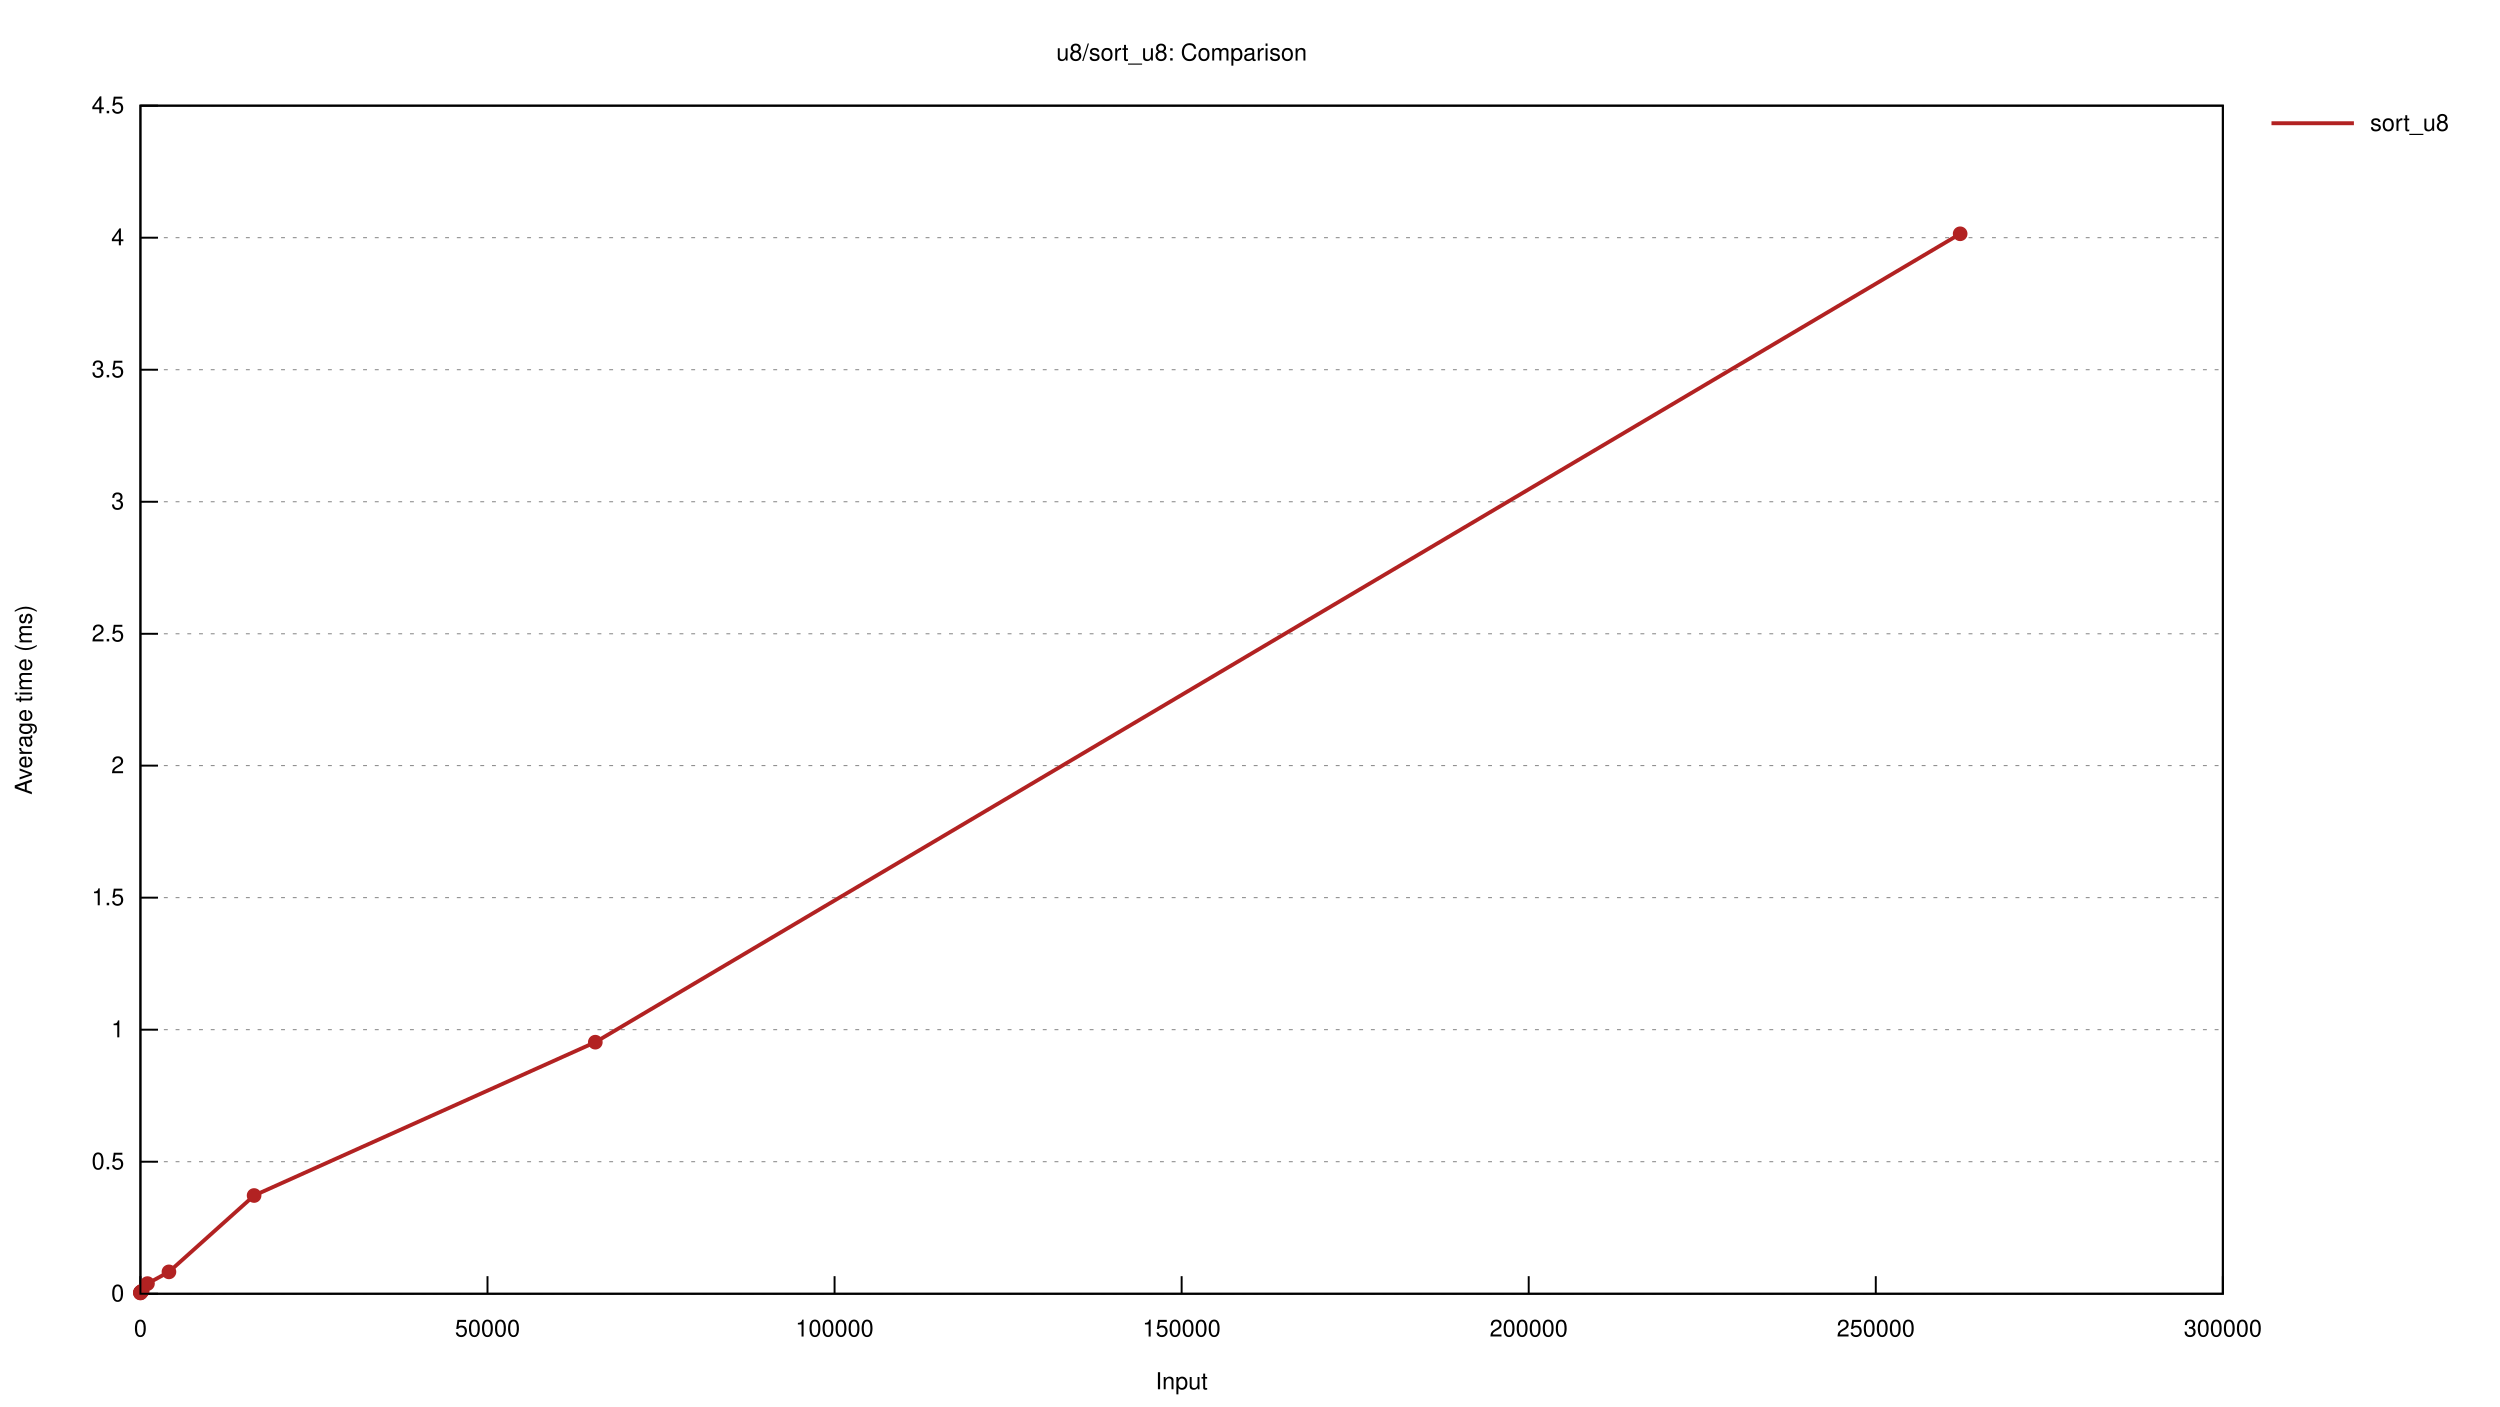
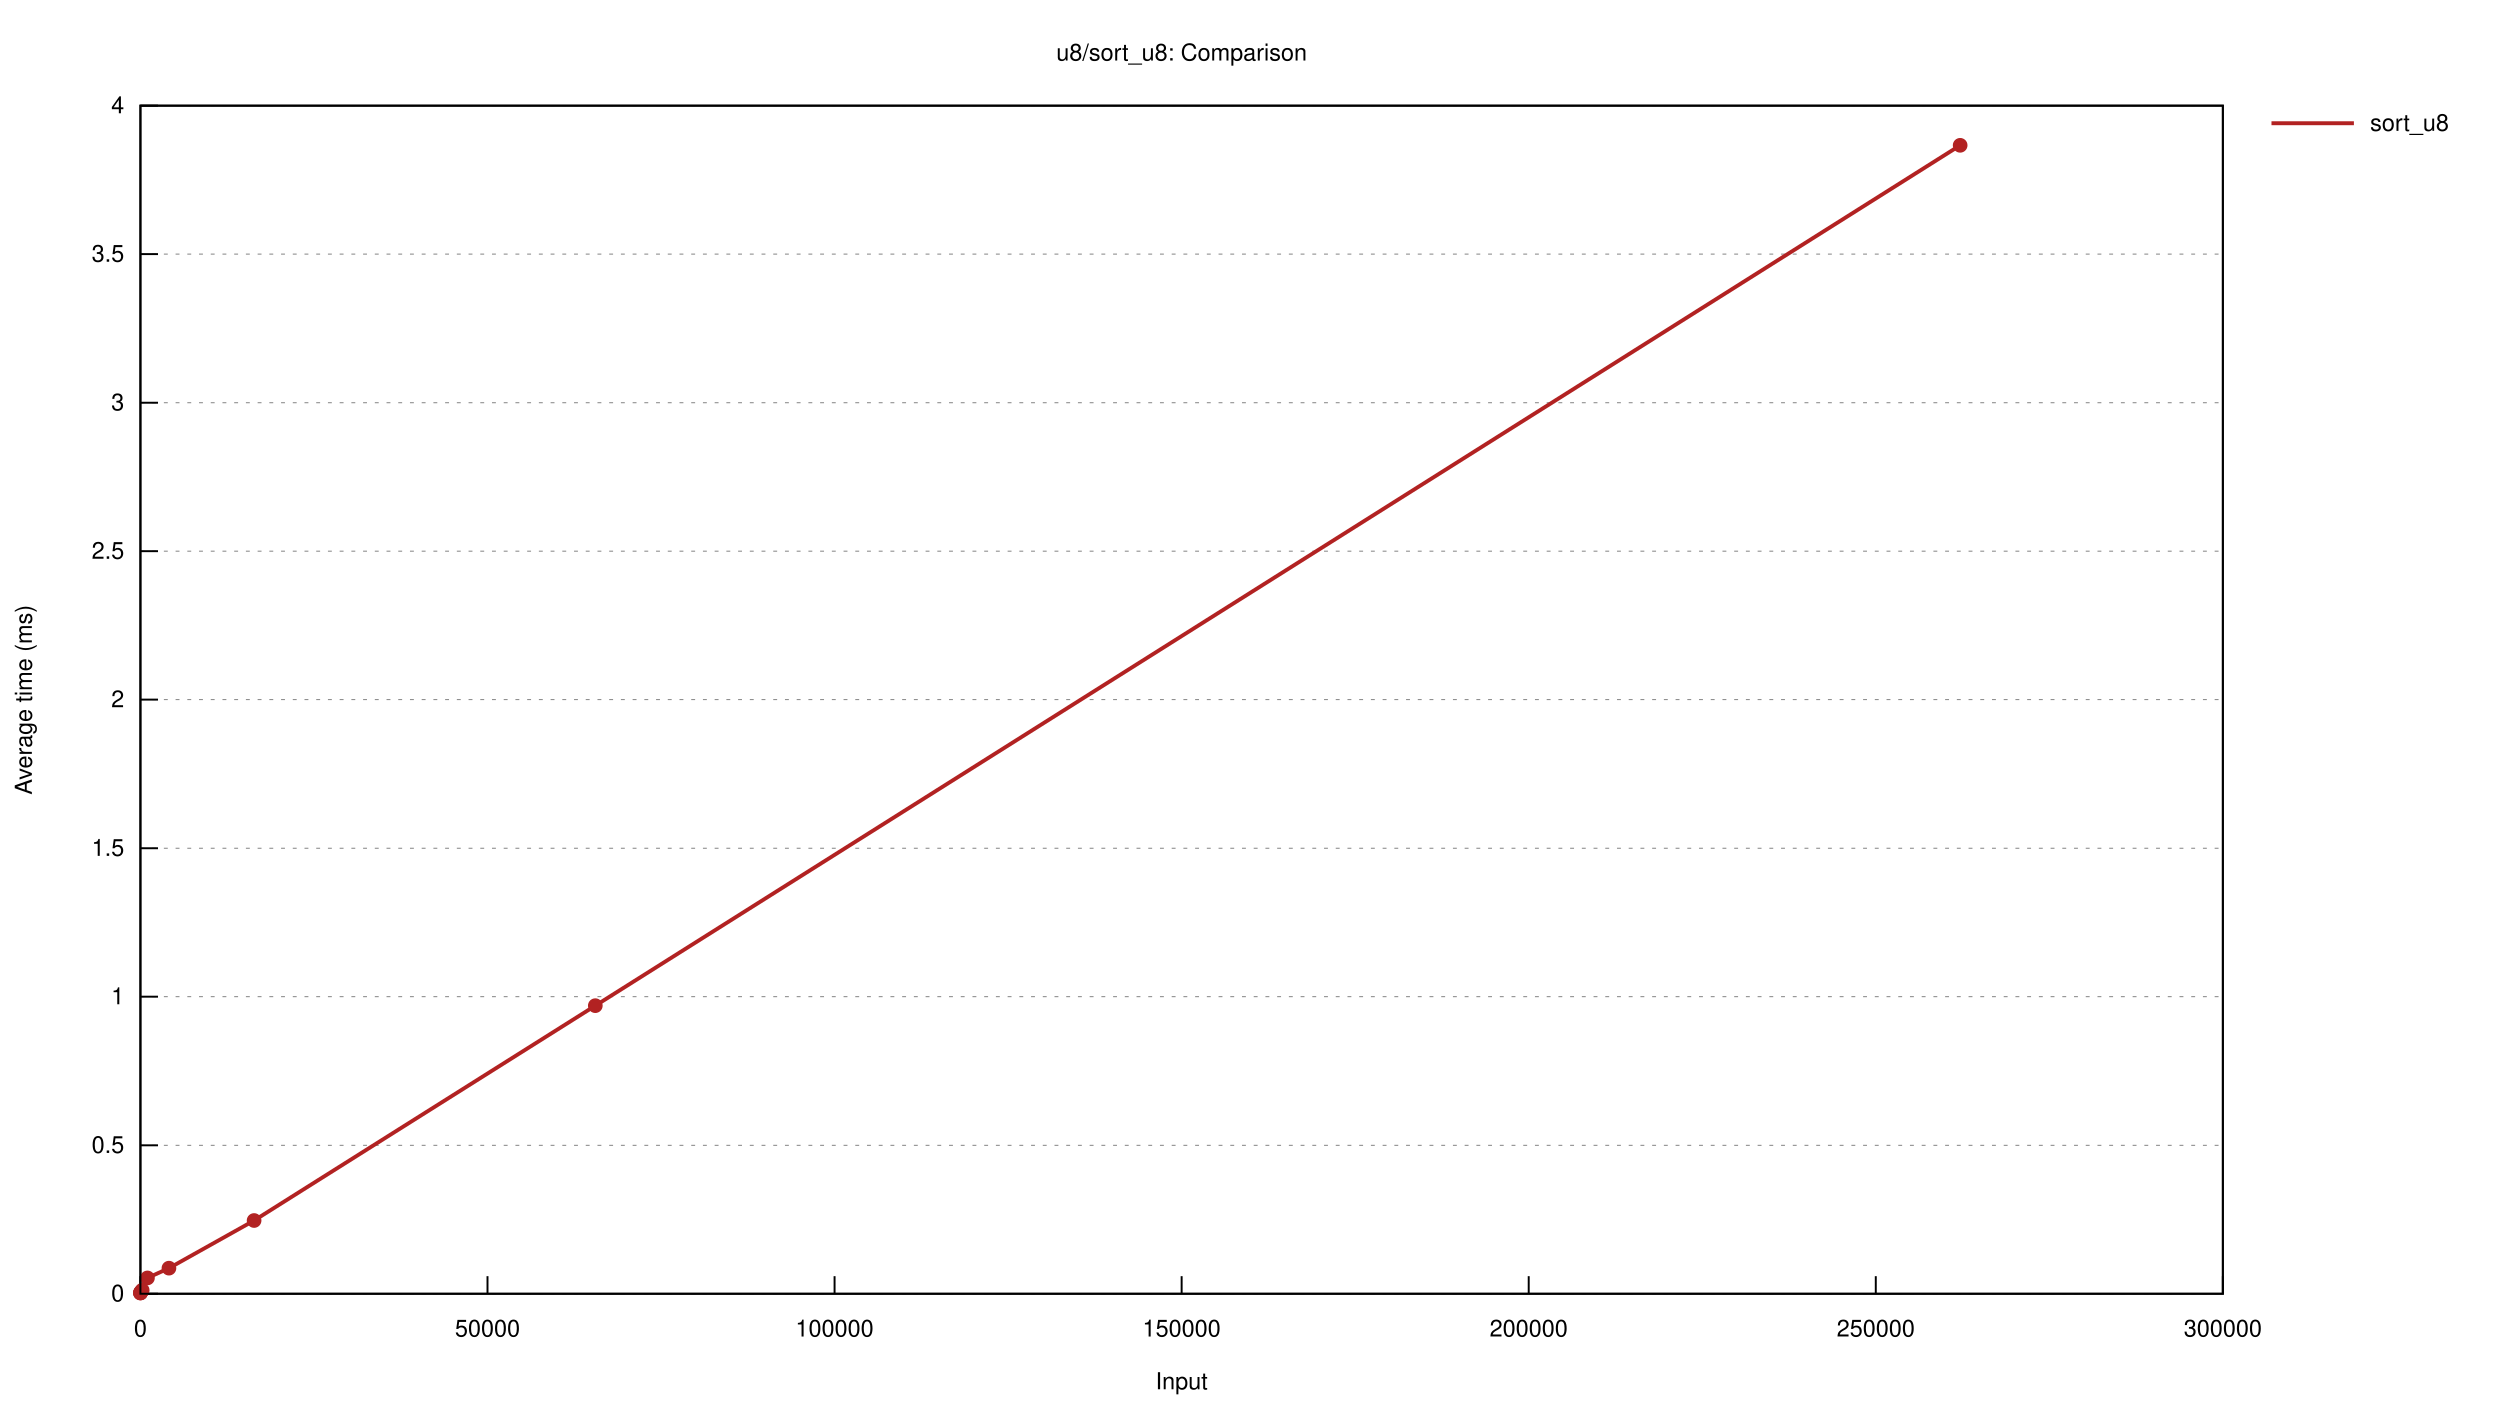
<svg xmlns="http://www.w3.org/2000/svg" xmlns:xlink="http://www.w3.org/1999/xlink" viewBox="0 0 1280 720">
  <g id="gnuplot_canvas">
    <rect x="0" y="0" width="1280" height="720" fill="none" />
    <defs>
      <circle id="gpDot" r="0.5" stroke-width="0.5" />
      <path id="gpPt0" stroke-width="0.222" stroke="currentColor" d="M-1,0 h2 M0,-1 v2" />
      <path id="gpPt1" stroke-width="0.222" stroke="currentColor" d="M-1,-1 L1,1 M1,-1 L-1,1" />
      <path id="gpPt2" stroke-width="0.222" stroke="currentColor" d="M-1,0 L1,0 M0,-1 L0,1 M-1,-1 L1,1 M-1,1 L1,-1" />
      <rect id="gpPt3" stroke-width="0.222" stroke="currentColor" x="-1" y="-1" width="2" height="2" />
      <rect id="gpPt4" stroke-width="0.222" stroke="currentColor" fill="currentColor" x="-1" y="-1" width="2" height="2" />
      <circle id="gpPt5" stroke-width="0.222" stroke="currentColor" cx="0" cy="0" r="1" />
      <use xlink:href="#gpPt5" id="gpPt6" fill="currentColor" stroke="none" />
      <path id="gpPt7" stroke-width="0.222" stroke="currentColor" d="M0,-1.33 L-1.33,0.67 L1.33,0.67 z" />
      <use xlink:href="#gpPt7" id="gpPt8" fill="currentColor" stroke="none" />
      <use xlink:href="#gpPt7" id="gpPt9" stroke="currentColor" transform="rotate(180)" />
      <use xlink:href="#gpPt9" id="gpPt10" fill="currentColor" stroke="none" />
      <use xlink:href="#gpPt3" id="gpPt11" stroke="currentColor" transform="rotate(45)" />
      <use xlink:href="#gpPt11" id="gpPt12" fill="currentColor" stroke="none" />
      <path id="gpPt13" stroke-width="0.222" stroke="currentColor" d="M0,1.330 L1.265,0.411 L0.782,-1.067 L-0.782,-1.076 L-1.265,0.411 z" />
      <use xlink:href="#gpPt13" id="gpPt14" fill="currentColor" stroke="none" />
      <filter id="textbox" filterUnits="objectBoundingBox" x="0" y="0" height="1" width="1">
        <feFlood flood-color="white" flood-opacity="1" result="bgnd" />
        <feComposite in="SourceGraphic" in2="bgnd" operator="atop" />
      </filter>
      <filter id="greybox" filterUnits="objectBoundingBox" x="0" y="0" height="1" width="1">
        <feFlood flood-color="lightgrey" flood-opacity="1" result="grey" />
        <feComposite in="SourceGraphic" in2="grey" operator="atop" />
      </filter>
    </defs>
    <g fill="none" color="white" stroke="currentColor" stroke-width="1.00" stroke-linecap="butt" stroke-linejoin="miter">
</g>
    <g fill="none" color="black" stroke="currentColor" stroke-width="1.00" stroke-linecap="butt" stroke-linejoin="miter">
</g>
    <g fill="none" color="black" stroke="black" stroke-width="0.50" stroke-linecap="butt" stroke-linejoin="miter">
</g>
    <g fill="none" color="gray" stroke="currentColor" stroke-width="0.50" stroke-linecap="butt" stroke-linejoin="miter">
      <path stroke="gray" stroke-dasharray="2,4" class="gridline" d="M71.9,662.4 L1138.1,662.4  " />
    </g>
    <g fill="none" color="gray" stroke="gray" stroke-width="1.00" stroke-linecap="butt" stroke-linejoin="miter">
</g>
    <g fill="none" color="black" stroke="currentColor" stroke-width="1.00" stroke-linecap="butt" stroke-linejoin="miter">
      <path stroke="black" d="M71.9,662.4 L80.9,662.4  " />
      <g transform="translate(63.6,666.3)" stroke="none" fill="black" font-family="Helvetica" font-size="12.00" text-anchor="end">
        <text>
          <tspan font-family="Helvetica"> 0</tspan>
        </text>
      </g>
    </g>
    <g fill="none" color="black" stroke="currentColor" stroke-width="1.00" stroke-linecap="butt" stroke-linejoin="miter">
</g>
    <g fill="none" color="black" stroke="black" stroke-width="0.50" stroke-linecap="butt" stroke-linejoin="miter">
</g>
    <g fill="none" color="gray" stroke="currentColor" stroke-width="0.50" stroke-linecap="butt" stroke-linejoin="miter">
-       <path stroke="gray" stroke-dasharray="2,4" class="gridline" d="M71.9,594.8 L1138.1,594.8  " />
-     </g>
-     <g fill="none" color="gray" stroke="gray" stroke-width="1.00" stroke-linecap="butt" stroke-linejoin="miter">
- </g>
-     <g fill="none" color="black" stroke="currentColor" stroke-width="1.00" stroke-linecap="butt" stroke-linejoin="miter">
-       <path stroke="black" d="M71.9,594.8 L80.9,594.8  " />
-       <g transform="translate(63.6,598.7)" stroke="none" fill="black" font-family="Helvetica" font-size="12.00" text-anchor="end">
+       <path stroke="gray" stroke-dasharray="2,4" class="gridline" d="M71.9,586.4 L1138.1,586.4  " />
+     </g>
+     <g fill="none" color="gray" stroke="gray" stroke-width="1.00" stroke-linecap="butt" stroke-linejoin="miter">
+ </g>
+     <g fill="none" color="black" stroke="currentColor" stroke-width="1.00" stroke-linecap="butt" stroke-linejoin="miter">
+       <path stroke="black" d="M71.9,586.4 L80.9,586.4  " />
+       <g transform="translate(63.6,590.3)" stroke="none" fill="black" font-family="Helvetica" font-size="12.00" text-anchor="end">
        <text>
          <tspan font-family="Helvetica"> 0.5</tspan>
        </text>
      </g>
    </g>
    <g fill="none" color="black" stroke="currentColor" stroke-width="1.00" stroke-linecap="butt" stroke-linejoin="miter">
</g>
    <g fill="none" color="black" stroke="black" stroke-width="0.50" stroke-linecap="butt" stroke-linejoin="miter">
</g>
    <g fill="none" color="gray" stroke="currentColor" stroke-width="0.50" stroke-linecap="butt" stroke-linejoin="miter">
-       <path stroke="gray" stroke-dasharray="2,4" class="gridline" d="M71.9,527.2 L1138.1,527.2  " />
-     </g>
-     <g fill="none" color="gray" stroke="gray" stroke-width="1.00" stroke-linecap="butt" stroke-linejoin="miter">
- </g>
-     <g fill="none" color="black" stroke="currentColor" stroke-width="1.00" stroke-linecap="butt" stroke-linejoin="miter">
-       <path stroke="black" d="M71.9,527.2 L80.9,527.2  " />
-       <g transform="translate(63.6,531.1)" stroke="none" fill="black" font-family="Helvetica" font-size="12.00" text-anchor="end">
+       <path stroke="gray" stroke-dasharray="2,4" class="gridline" d="M71.9,510.3 L1138.1,510.3  " />
+     </g>
+     <g fill="none" color="gray" stroke="gray" stroke-width="1.00" stroke-linecap="butt" stroke-linejoin="miter">
+ </g>
+     <g fill="none" color="black" stroke="currentColor" stroke-width="1.00" stroke-linecap="butt" stroke-linejoin="miter">
+       <path stroke="black" d="M71.9,510.3 L80.9,510.3  " />
+       <g transform="translate(63.6,514.2)" stroke="none" fill="black" font-family="Helvetica" font-size="12.00" text-anchor="end">
        <text>
          <tspan font-family="Helvetica"> 1</tspan>
        </text>
      </g>
    </g>
    <g fill="none" color="black" stroke="currentColor" stroke-width="1.00" stroke-linecap="butt" stroke-linejoin="miter">
</g>
    <g fill="none" color="black" stroke="black" stroke-width="0.50" stroke-linecap="butt" stroke-linejoin="miter">
</g>
    <g fill="none" color="gray" stroke="currentColor" stroke-width="0.50" stroke-linecap="butt" stroke-linejoin="miter">
-       <path stroke="gray" stroke-dasharray="2,4" class="gridline" d="M71.9,459.6 L1138.1,459.6  " />
-     </g>
-     <g fill="none" color="gray" stroke="gray" stroke-width="1.00" stroke-linecap="butt" stroke-linejoin="miter">
- </g>
-     <g fill="none" color="black" stroke="currentColor" stroke-width="1.00" stroke-linecap="butt" stroke-linejoin="miter">
-       <path stroke="black" d="M71.9,459.6 L80.9,459.6  " />
-       <g transform="translate(63.6,463.5)" stroke="none" fill="black" font-family="Helvetica" font-size="12.00" text-anchor="end">
+       <path stroke="gray" stroke-dasharray="2,4" class="gridline" d="M71.9,434.3 L1138.1,434.3  " />
+     </g>
+     <g fill="none" color="gray" stroke="gray" stroke-width="1.00" stroke-linecap="butt" stroke-linejoin="miter">
+ </g>
+     <g fill="none" color="black" stroke="currentColor" stroke-width="1.00" stroke-linecap="butt" stroke-linejoin="miter">
+       <path stroke="black" d="M71.9,434.3 L80.9,434.3  " />
+       <g transform="translate(63.6,438.2)" stroke="none" fill="black" font-family="Helvetica" font-size="12.00" text-anchor="end">
        <text>
          <tspan font-family="Helvetica"> 1.5</tspan>
        </text>
      </g>
    </g>
    <g fill="none" color="black" stroke="currentColor" stroke-width="1.00" stroke-linecap="butt" stroke-linejoin="miter">
</g>
    <g fill="none" color="black" stroke="black" stroke-width="0.50" stroke-linecap="butt" stroke-linejoin="miter">
</g>
    <g fill="none" color="gray" stroke="currentColor" stroke-width="0.50" stroke-linecap="butt" stroke-linejoin="miter">
-       <path stroke="gray" stroke-dasharray="2,4" class="gridline" d="M71.9,392.0 L1138.1,392.0  " />
-     </g>
-     <g fill="none" color="gray" stroke="gray" stroke-width="1.00" stroke-linecap="butt" stroke-linejoin="miter">
- </g>
-     <g fill="none" color="black" stroke="currentColor" stroke-width="1.00" stroke-linecap="butt" stroke-linejoin="miter">
-       <path stroke="black" d="M71.9,392.0 L80.9,392.0  " />
-       <g transform="translate(63.6,395.9)" stroke="none" fill="black" font-family="Helvetica" font-size="12.00" text-anchor="end">
+       <path stroke="gray" stroke-dasharray="2,4" class="gridline" d="M71.9,358.2 L1138.1,358.2  " />
+     </g>
+     <g fill="none" color="gray" stroke="gray" stroke-width="1.00" stroke-linecap="butt" stroke-linejoin="miter">
+ </g>
+     <g fill="none" color="black" stroke="currentColor" stroke-width="1.00" stroke-linecap="butt" stroke-linejoin="miter">
+       <path stroke="black" d="M71.9,358.2 L80.9,358.2  " />
+       <g transform="translate(63.6,362.1)" stroke="none" fill="black" font-family="Helvetica" font-size="12.00" text-anchor="end">
        <text>
          <tspan font-family="Helvetica"> 2</tspan>
        </text>
      </g>
    </g>
    <g fill="none" color="black" stroke="currentColor" stroke-width="1.00" stroke-linecap="butt" stroke-linejoin="miter">
</g>
    <g fill="none" color="black" stroke="black" stroke-width="0.50" stroke-linecap="butt" stroke-linejoin="miter">
</g>
    <g fill="none" color="gray" stroke="currentColor" stroke-width="0.50" stroke-linecap="butt" stroke-linejoin="miter">
-       <path stroke="gray" stroke-dasharray="2,4" class="gridline" d="M71.9,324.5 L1138.1,324.5  " />
-     </g>
-     <g fill="none" color="gray" stroke="gray" stroke-width="1.00" stroke-linecap="butt" stroke-linejoin="miter">
- </g>
-     <g fill="none" color="black" stroke="currentColor" stroke-width="1.00" stroke-linecap="butt" stroke-linejoin="miter">
-       <path stroke="black" d="M71.9,324.5 L80.9,324.5  " />
-       <g transform="translate(63.6,328.4)" stroke="none" fill="black" font-family="Helvetica" font-size="12.00" text-anchor="end">
+       <path stroke="gray" stroke-dasharray="2,4" class="gridline" d="M71.9,282.2 L1138.1,282.2  " />
+     </g>
+     <g fill="none" color="gray" stroke="gray" stroke-width="1.00" stroke-linecap="butt" stroke-linejoin="miter">
+ </g>
+     <g fill="none" color="black" stroke="currentColor" stroke-width="1.00" stroke-linecap="butt" stroke-linejoin="miter">
+       <path stroke="black" d="M71.9,282.2 L80.9,282.2  " />
+       <g transform="translate(63.6,286.1)" stroke="none" fill="black" font-family="Helvetica" font-size="12.00" text-anchor="end">
        <text>
          <tspan font-family="Helvetica"> 2.5</tspan>
        </text>
      </g>
    </g>
    <g fill="none" color="black" stroke="currentColor" stroke-width="1.00" stroke-linecap="butt" stroke-linejoin="miter">
</g>
    <g fill="none" color="black" stroke="black" stroke-width="0.50" stroke-linecap="butt" stroke-linejoin="miter">
</g>
    <g fill="none" color="gray" stroke="currentColor" stroke-width="0.50" stroke-linecap="butt" stroke-linejoin="miter">
-       <path stroke="gray" stroke-dasharray="2,4" class="gridline" d="M71.9,256.9 L1138.1,256.9  " />
-     </g>
-     <g fill="none" color="gray" stroke="gray" stroke-width="1.00" stroke-linecap="butt" stroke-linejoin="miter">
- </g>
-     <g fill="none" color="black" stroke="currentColor" stroke-width="1.00" stroke-linecap="butt" stroke-linejoin="miter">
-       <path stroke="black" d="M71.9,256.9 L80.9,256.9  " />
-       <g transform="translate(63.6,260.8)" stroke="none" fill="black" font-family="Helvetica" font-size="12.00" text-anchor="end">
+       <path stroke="gray" stroke-dasharray="2,4" class="gridline" d="M71.9,206.2 L1138.1,206.2  " />
+     </g>
+     <g fill="none" color="gray" stroke="gray" stroke-width="1.00" stroke-linecap="butt" stroke-linejoin="miter">
+ </g>
+     <g fill="none" color="black" stroke="currentColor" stroke-width="1.00" stroke-linecap="butt" stroke-linejoin="miter">
+       <path stroke="black" d="M71.9,206.2 L80.9,206.2  " />
+       <g transform="translate(63.6,210.1)" stroke="none" fill="black" font-family="Helvetica" font-size="12.00" text-anchor="end">
        <text>
          <tspan font-family="Helvetica"> 3</tspan>
        </text>
      </g>
    </g>
    <g fill="none" color="black" stroke="currentColor" stroke-width="1.00" stroke-linecap="butt" stroke-linejoin="miter">
</g>
    <g fill="none" color="black" stroke="black" stroke-width="0.50" stroke-linecap="butt" stroke-linejoin="miter">
</g>
    <g fill="none" color="gray" stroke="currentColor" stroke-width="0.50" stroke-linecap="butt" stroke-linejoin="miter">
-       <path stroke="gray" stroke-dasharray="2,4" class="gridline" d="M71.9,189.3 L1138.1,189.3  " />
-     </g>
-     <g fill="none" color="gray" stroke="gray" stroke-width="1.00" stroke-linecap="butt" stroke-linejoin="miter">
- </g>
-     <g fill="none" color="black" stroke="currentColor" stroke-width="1.00" stroke-linecap="butt" stroke-linejoin="miter">
-       <path stroke="black" d="M71.9,189.3 L80.9,189.3  " />
-       <g transform="translate(63.6,193.2)" stroke="none" fill="black" font-family="Helvetica" font-size="12.00" text-anchor="end">
+       <path stroke="gray" stroke-dasharray="2,4" class="gridline" d="M71.9,130.1 L1138.1,130.1  " />
+     </g>
+     <g fill="none" color="gray" stroke="gray" stroke-width="1.00" stroke-linecap="butt" stroke-linejoin="miter">
+ </g>
+     <g fill="none" color="black" stroke="currentColor" stroke-width="1.00" stroke-linecap="butt" stroke-linejoin="miter">
+       <path stroke="black" d="M71.9,130.1 L80.9,130.1  " />
+       <g transform="translate(63.6,134.0)" stroke="none" fill="black" font-family="Helvetica" font-size="12.00" text-anchor="end">
        <text>
          <tspan font-family="Helvetica"> 3.5</tspan>
-         </text>
-       </g>
-     </g>
-     <g fill="none" color="black" stroke="currentColor" stroke-width="1.00" stroke-linecap="butt" stroke-linejoin="miter">
- </g>
-     <g fill="none" color="black" stroke="black" stroke-width="0.50" stroke-linecap="butt" stroke-linejoin="miter">
- </g>
-     <g fill="none" color="gray" stroke="currentColor" stroke-width="0.50" stroke-linecap="butt" stroke-linejoin="miter">
-       <path stroke="gray" stroke-dasharray="2,4" class="gridline" d="M71.9,121.7 L1138.1,121.7  " />
-     </g>
-     <g fill="none" color="gray" stroke="gray" stroke-width="1.00" stroke-linecap="butt" stroke-linejoin="miter">
- </g>
-     <g fill="none" color="black" stroke="currentColor" stroke-width="1.00" stroke-linecap="butt" stroke-linejoin="miter">
-       <path stroke="black" d="M71.9,121.7 L80.9,121.7  " />
-       <g transform="translate(63.6,125.6)" stroke="none" fill="black" font-family="Helvetica" font-size="12.00" text-anchor="end">
-         <text>
-           <tspan font-family="Helvetica"> 4</tspan>
        </text>
      </g>
    </g>
    <g fill="none" color="black" stroke="currentColor" stroke-width="1.00" stroke-linecap="butt" stroke-linejoin="miter">
</g>
    <g fill="none" color="black" stroke="black" stroke-width="0.50" stroke-linecap="butt" stroke-linejoin="miter">
</g>
    <g fill="none" color="gray" stroke="currentColor" stroke-width="0.50" stroke-linecap="butt" stroke-linejoin="miter">
      <path stroke="gray" stroke-dasharray="2,4" class="gridline" d="M71.9,54.1 L1138.1,54.1  " />
    </g>
    <g fill="none" color="gray" stroke="gray" stroke-width="1.00" stroke-linecap="butt" stroke-linejoin="miter">
</g>
    <g fill="none" color="black" stroke="currentColor" stroke-width="1.00" stroke-linecap="butt" stroke-linejoin="miter">
      <path stroke="black" d="M71.9,54.1 L80.9,54.1  " />
      <g transform="translate(63.6,58.0)" stroke="none" fill="black" font-family="Helvetica" font-size="12.00" text-anchor="end">
        <text>
-           <tspan font-family="Helvetica"> 4.5</tspan>
+           <tspan font-family="Helvetica"> 4</tspan>
        </text>
      </g>
    </g>
    <g fill="none" color="black" stroke="currentColor" stroke-width="1.00" stroke-linecap="butt" stroke-linejoin="miter">
      <path stroke="black" d="M71.9,662.4 L71.9,653.4  " />
      <g transform="translate(71.9,684.3)" stroke="none" fill="black" font-family="Helvetica" font-size="12.00" text-anchor="middle">
        <text>
          <tspan font-family="Helvetica"> 0</tspan>
        </text>
      </g>
    </g>
    <g fill="none" color="black" stroke="currentColor" stroke-width="1.00" stroke-linecap="butt" stroke-linejoin="miter">
      <path stroke="black" d="M249.6,662.4 L249.6,653.4  " />
      <g transform="translate(249.6,684.3)" stroke="none" fill="black" font-family="Helvetica" font-size="12.00" text-anchor="middle">
        <text>
          <tspan font-family="Helvetica"> 50000</tspan>
        </text>
      </g>
    </g>
    <g fill="none" color="black" stroke="currentColor" stroke-width="1.00" stroke-linecap="butt" stroke-linejoin="miter">
      <path stroke="black" d="M427.3,662.4 L427.3,653.4  " />
      <g transform="translate(427.3,684.3)" stroke="none" fill="black" font-family="Helvetica" font-size="12.00" text-anchor="middle">
        <text>
          <tspan font-family="Helvetica"> 100000</tspan>
        </text>
      </g>
    </g>
    <g fill="none" color="black" stroke="currentColor" stroke-width="1.00" stroke-linecap="butt" stroke-linejoin="miter">
      <path stroke="black" d="M605.0,662.4 L605.0,653.4  " />
      <g transform="translate(605.0,684.3)" stroke="none" fill="black" font-family="Helvetica" font-size="12.00" text-anchor="middle">
        <text>
          <tspan font-family="Helvetica"> 150000</tspan>
        </text>
      </g>
    </g>
    <g fill="none" color="black" stroke="currentColor" stroke-width="1.00" stroke-linecap="butt" stroke-linejoin="miter">
      <path stroke="black" d="M782.7,662.4 L782.7,653.4  " />
      <g transform="translate(782.7,684.3)" stroke="none" fill="black" font-family="Helvetica" font-size="12.00" text-anchor="middle">
        <text>
          <tspan font-family="Helvetica"> 200000</tspan>
        </text>
      </g>
    </g>
    <g fill="none" color="black" stroke="currentColor" stroke-width="1.00" stroke-linecap="butt" stroke-linejoin="miter">
      <path stroke="black" d="M960.4,662.4 L960.4,653.4  " />
      <g transform="translate(960.4,684.3)" stroke="none" fill="black" font-family="Helvetica" font-size="12.00" text-anchor="middle">
        <text>
          <tspan font-family="Helvetica"> 250000</tspan>
        </text>
      </g>
    </g>
    <g fill="none" color="black" stroke="currentColor" stroke-width="1.00" stroke-linecap="butt" stroke-linejoin="miter">
      <path stroke="black" d="M1138.1,662.4 L1138.1,653.4  " />
      <g transform="translate(1138.1,684.3)" stroke="none" fill="black" font-family="Helvetica" font-size="12.00" text-anchor="middle">
        <text>
          <tspan font-family="Helvetica"> 300000</tspan>
        </text>
      </g>
    </g>
    <g fill="none" color="black" stroke="currentColor" stroke-width="1.00" stroke-linecap="butt" stroke-linejoin="miter">
</g>
    <g fill="none" color="black" stroke="currentColor" stroke-width="1.00" stroke-linecap="butt" stroke-linejoin="miter">
      <path stroke="black" d="M71.9,54.1 L71.9,662.4 L1138.1,662.4 L1138.1,54.1 L71.9,54.1 Z  " />
    </g>
    <g fill="none" color="black" stroke="currentColor" stroke-width="1.00" stroke-linecap="butt" stroke-linejoin="miter">
      <g transform="translate(16.3,358.3) rotate(270)" stroke="none" fill="black" font-family="Helvetica" font-size="12.00" text-anchor="middle">
        <text>
          <tspan font-family="Helvetica">Average time (ms)</tspan>
        </text>
      </g>
    </g>
    <g fill="none" color="black" stroke="currentColor" stroke-width="1.00" stroke-linecap="butt" stroke-linejoin="miter">
      <g transform="translate(605.0,711.3)" stroke="none" fill="black" font-family="Helvetica" font-size="12.00" text-anchor="middle">
        <text>
          <tspan font-family="Helvetica">Input</tspan>
        </text>
      </g>
    </g>
    <g fill="none" color="black" stroke="currentColor" stroke-width="1.00" stroke-linecap="butt" stroke-linejoin="miter">
      <g transform="translate(605.0,31.0)" stroke="none" fill="black" font-family="Helvetica" font-size="12.00" text-anchor="middle">
        <text>
          <tspan font-family="Helvetica">u8/sort_u8: Comparison</tspan>
        </text>
      </g>
    </g>
    <g id="gnuplot_plot_1">
      <g fill="none" color="white" stroke="black" stroke-width="2.00" stroke-linecap="butt" stroke-linejoin="miter">
</g>
      <g fill="none" color="black" stroke="currentColor" stroke-width="2.00" stroke-linecap="butt" stroke-linejoin="miter">
        <g transform="translate(1213.5,67.0)" stroke="none" fill="black" font-family="Helvetica" font-size="12.00" text-anchor="start">
          <text>
            <tspan font-family="Helvetica">sort_u8</tspan>
          </text>
        </g>
      </g>
      <g fill="none" color="black" stroke="currentColor" stroke-width="2.00" stroke-linecap="butt" stroke-linejoin="miter">
-         <path stroke="rgb(178,  34,  34)" d="M1163.0,63.1 L1205.2,63.1 M71.9,662.0 L71.9,661.9 L72.0,661.6 L72.1,661.6 L72.8,661.0 L75.5,657.2   L86.5,651.2 L130.1,612.1 L304.8,533.6 L1003.6,119.7  " />
+         <path stroke="rgb(178,  34,  34)" d="M1163.0,63.1 L1205.2,63.1 M71.9,662.0 L72.0,661.9 L72.1,661.5 L72.8,660.6 L75.5,654.3 L86.5,649.3   L130.1,624.9 L304.8,514.9 L1003.6,74.4  " />
      </g>
    </g>
    <g id="gnuplot_plot_2">
      <g fill="none" color="white" stroke="rgb(178,  34,  34)" stroke-width="1.00" stroke-linecap="butt" stroke-linejoin="miter">
</g>
      <g fill="none" color="black" stroke="currentColor" stroke-width="1.00" stroke-linecap="butt" stroke-linejoin="miter">
        <use xlink:href="#gpPt6" transform="translate(71.9,662.0) scale(3.38)" color="rgb(178,  34,  34)" />
-         <use xlink:href="#gpPt6" transform="translate(71.9,661.9) scale(3.38)" color="rgb(178,  34,  34)" />
-         <use xlink:href="#gpPt6" transform="translate(72.0,661.6) scale(3.38)" color="rgb(178,  34,  34)" />
-         <use xlink:href="#gpPt6" transform="translate(72.1,661.6) scale(3.38)" color="rgb(178,  34,  34)" />
-         <use xlink:href="#gpPt6" transform="translate(72.8,661.0) scale(3.38)" color="rgb(178,  34,  34)" />
-         <use xlink:href="#gpPt6" transform="translate(75.5,657.2) scale(3.38)" color="rgb(178,  34,  34)" />
-         <use xlink:href="#gpPt6" transform="translate(86.5,651.2) scale(3.38)" color="rgb(178,  34,  34)" />
-         <use xlink:href="#gpPt6" transform="translate(130.1,612.1) scale(3.38)" color="rgb(178,  34,  34)" />
-         <use xlink:href="#gpPt6" transform="translate(304.8,533.6) scale(3.38)" color="rgb(178,  34,  34)" />
-         <use xlink:href="#gpPt6" transform="translate(1003.6,119.7) scale(3.38)" color="rgb(178,  34,  34)" />
+         <use xlink:href="#gpPt6" transform="translate(71.9,662.0) scale(3.38)" color="rgb(178,  34,  34)" />
+         <use xlink:href="#gpPt6" transform="translate(72.0,661.9) scale(3.38)" color="rgb(178,  34,  34)" />
+         <use xlink:href="#gpPt6" transform="translate(72.1,661.5) scale(3.38)" color="rgb(178,  34,  34)" />
+         <use xlink:href="#gpPt6" transform="translate(72.8,660.6) scale(3.38)" color="rgb(178,  34,  34)" />
+         <use xlink:href="#gpPt6" transform="translate(75.5,654.3) scale(3.38)" color="rgb(178,  34,  34)" />
+         <use xlink:href="#gpPt6" transform="translate(86.5,649.3) scale(3.38)" color="rgb(178,  34,  34)" />
+         <use xlink:href="#gpPt6" transform="translate(130.1,624.9) scale(3.38)" color="rgb(178,  34,  34)" />
+         <use xlink:href="#gpPt6" transform="translate(304.8,514.9) scale(3.38)" color="rgb(178,  34,  34)" />
+         <use xlink:href="#gpPt6" transform="translate(1003.6,74.4) scale(3.38)" color="rgb(178,  34,  34)" />
      </g>
    </g>
    <g fill="none" color="white" stroke="rgb(178,  34,  34)" stroke-width="2.00" stroke-linecap="butt" stroke-linejoin="miter">
</g>
    <g fill="none" color="black" stroke="currentColor" stroke-width="2.00" stroke-linecap="butt" stroke-linejoin="miter">
</g>
    <g fill="none" color="black" stroke="black" stroke-width="1.00" stroke-linecap="butt" stroke-linejoin="miter">
</g>
    <g fill="none" color="black" stroke="currentColor" stroke-width="1.00" stroke-linecap="butt" stroke-linejoin="miter">
      <path stroke="black" d="M71.9,54.1 L71.9,662.4 L1138.1,662.4 L1138.1,54.1 L71.9,54.1 Z  " />
    </g>
    <g fill="none" color="black" stroke="currentColor" stroke-width="1.00" stroke-linecap="butt" stroke-linejoin="miter">
</g>
  </g>
</svg>
